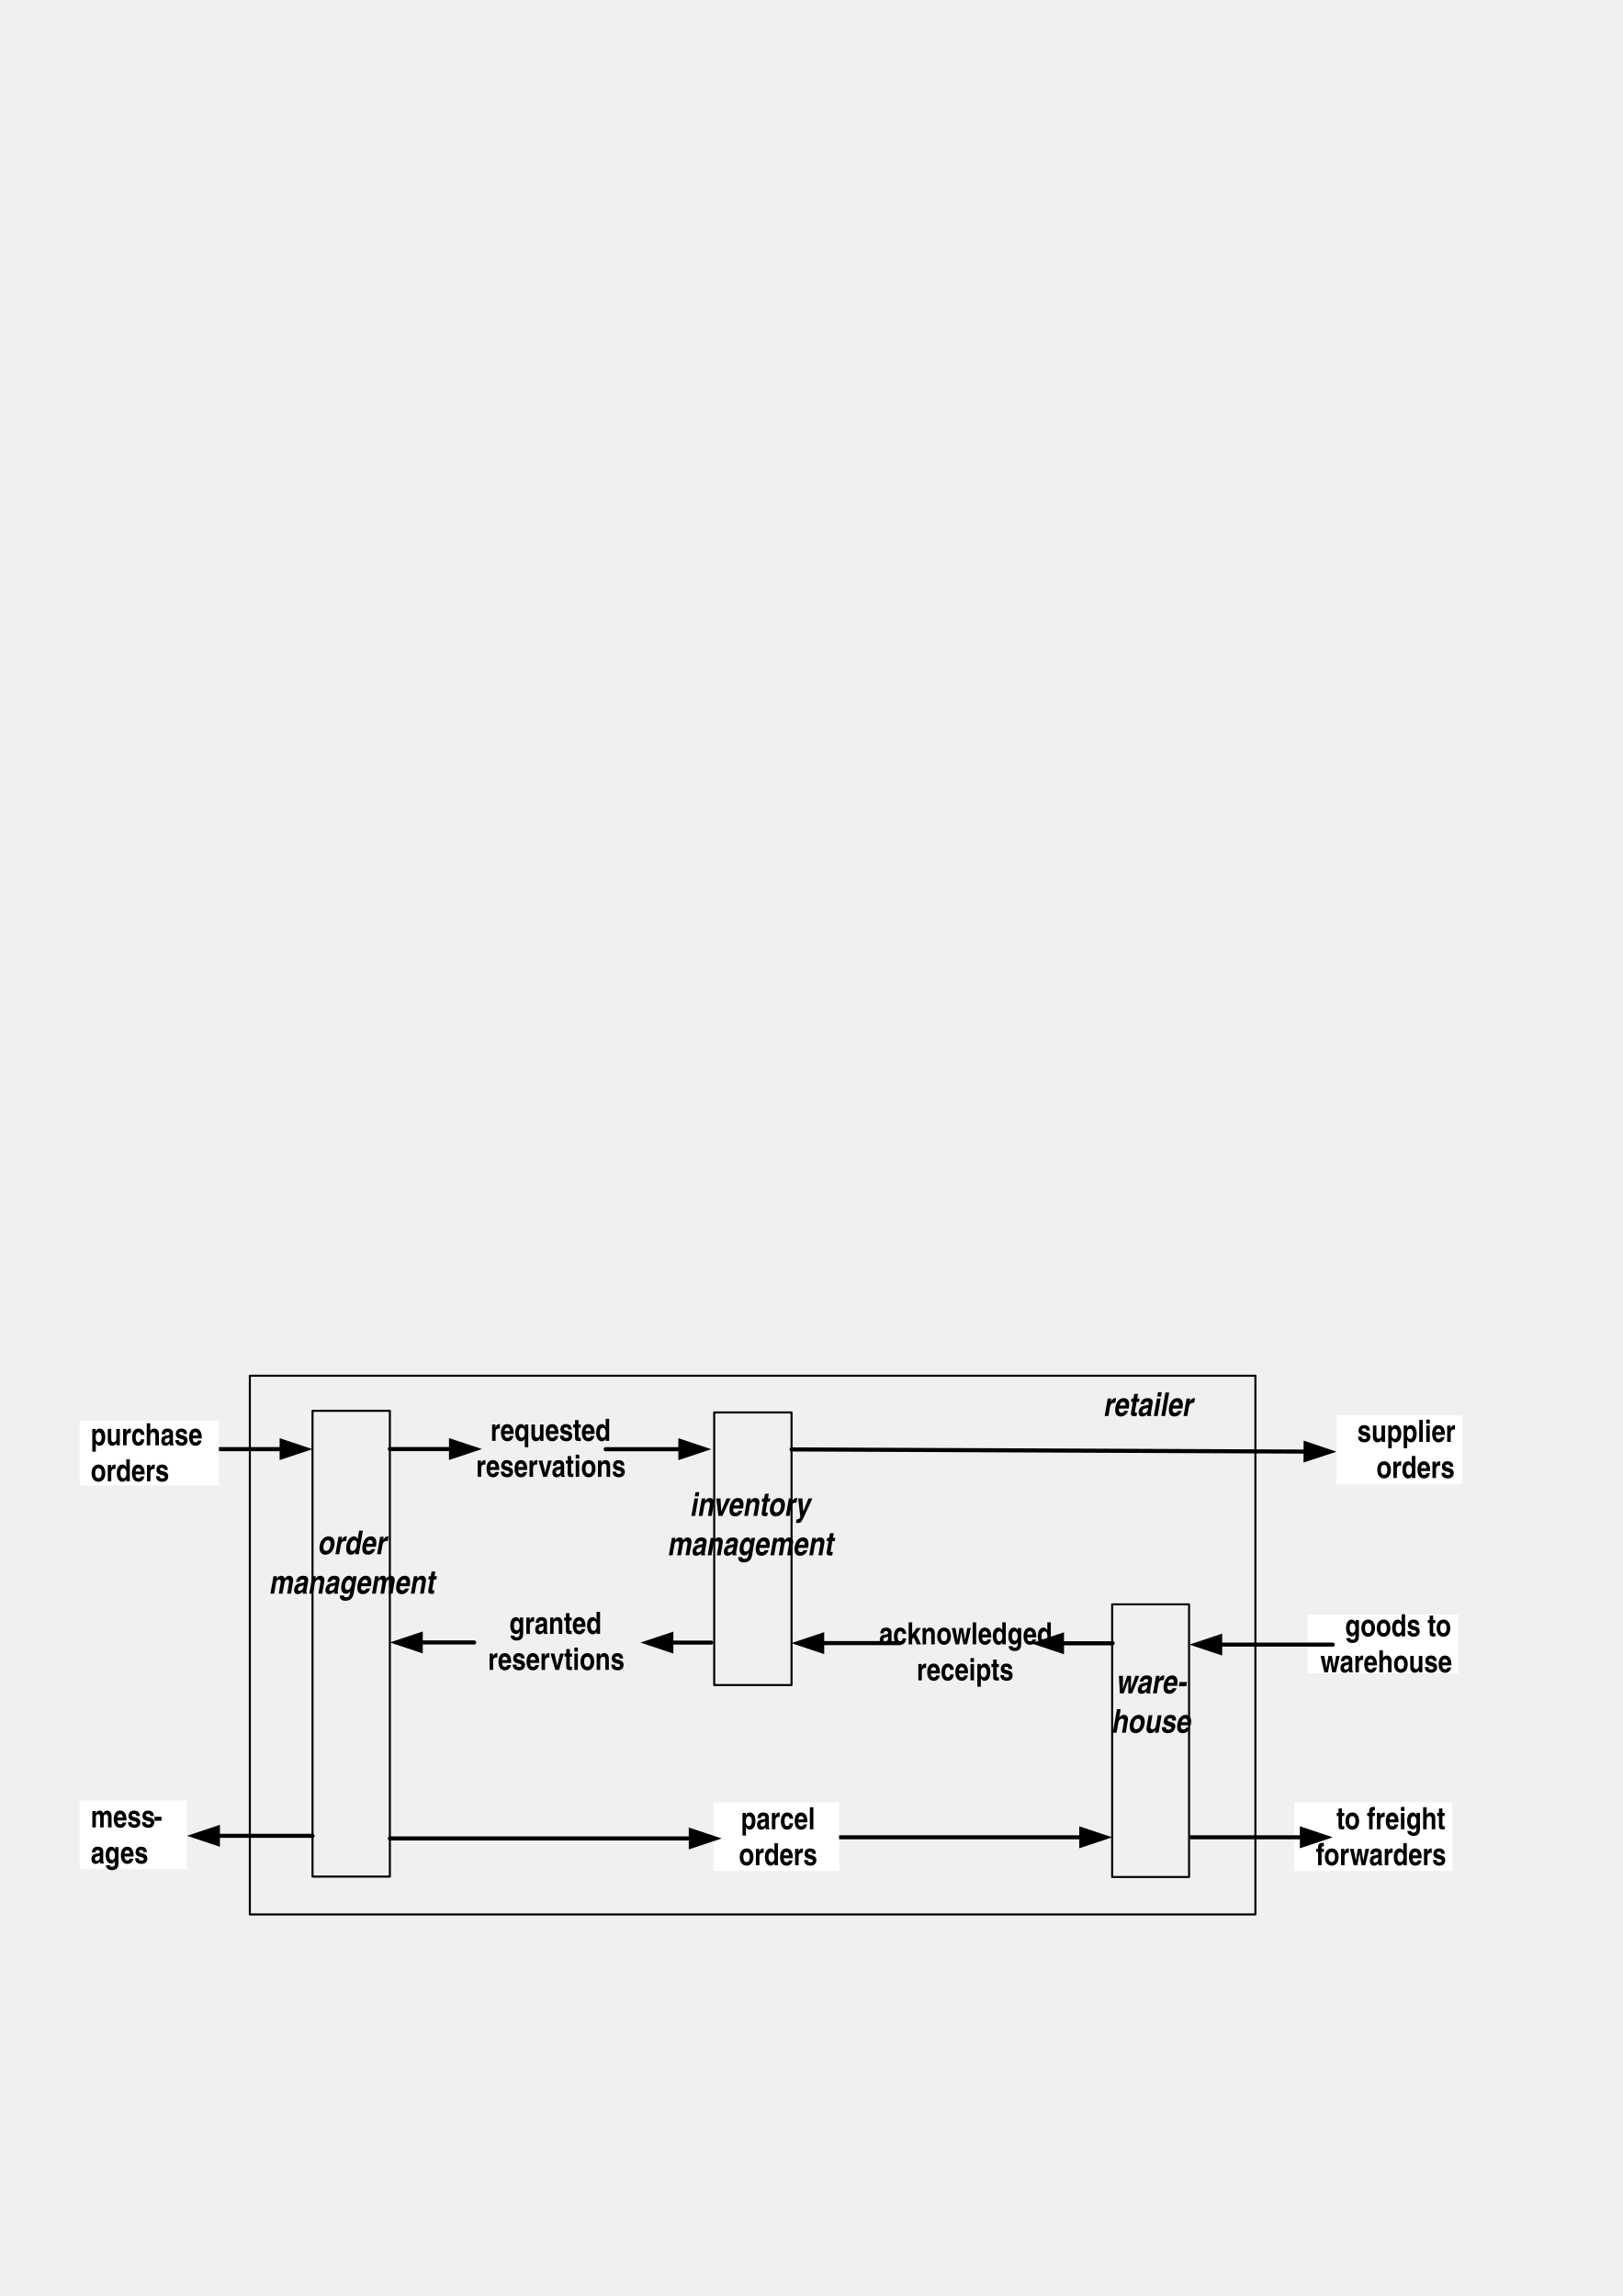
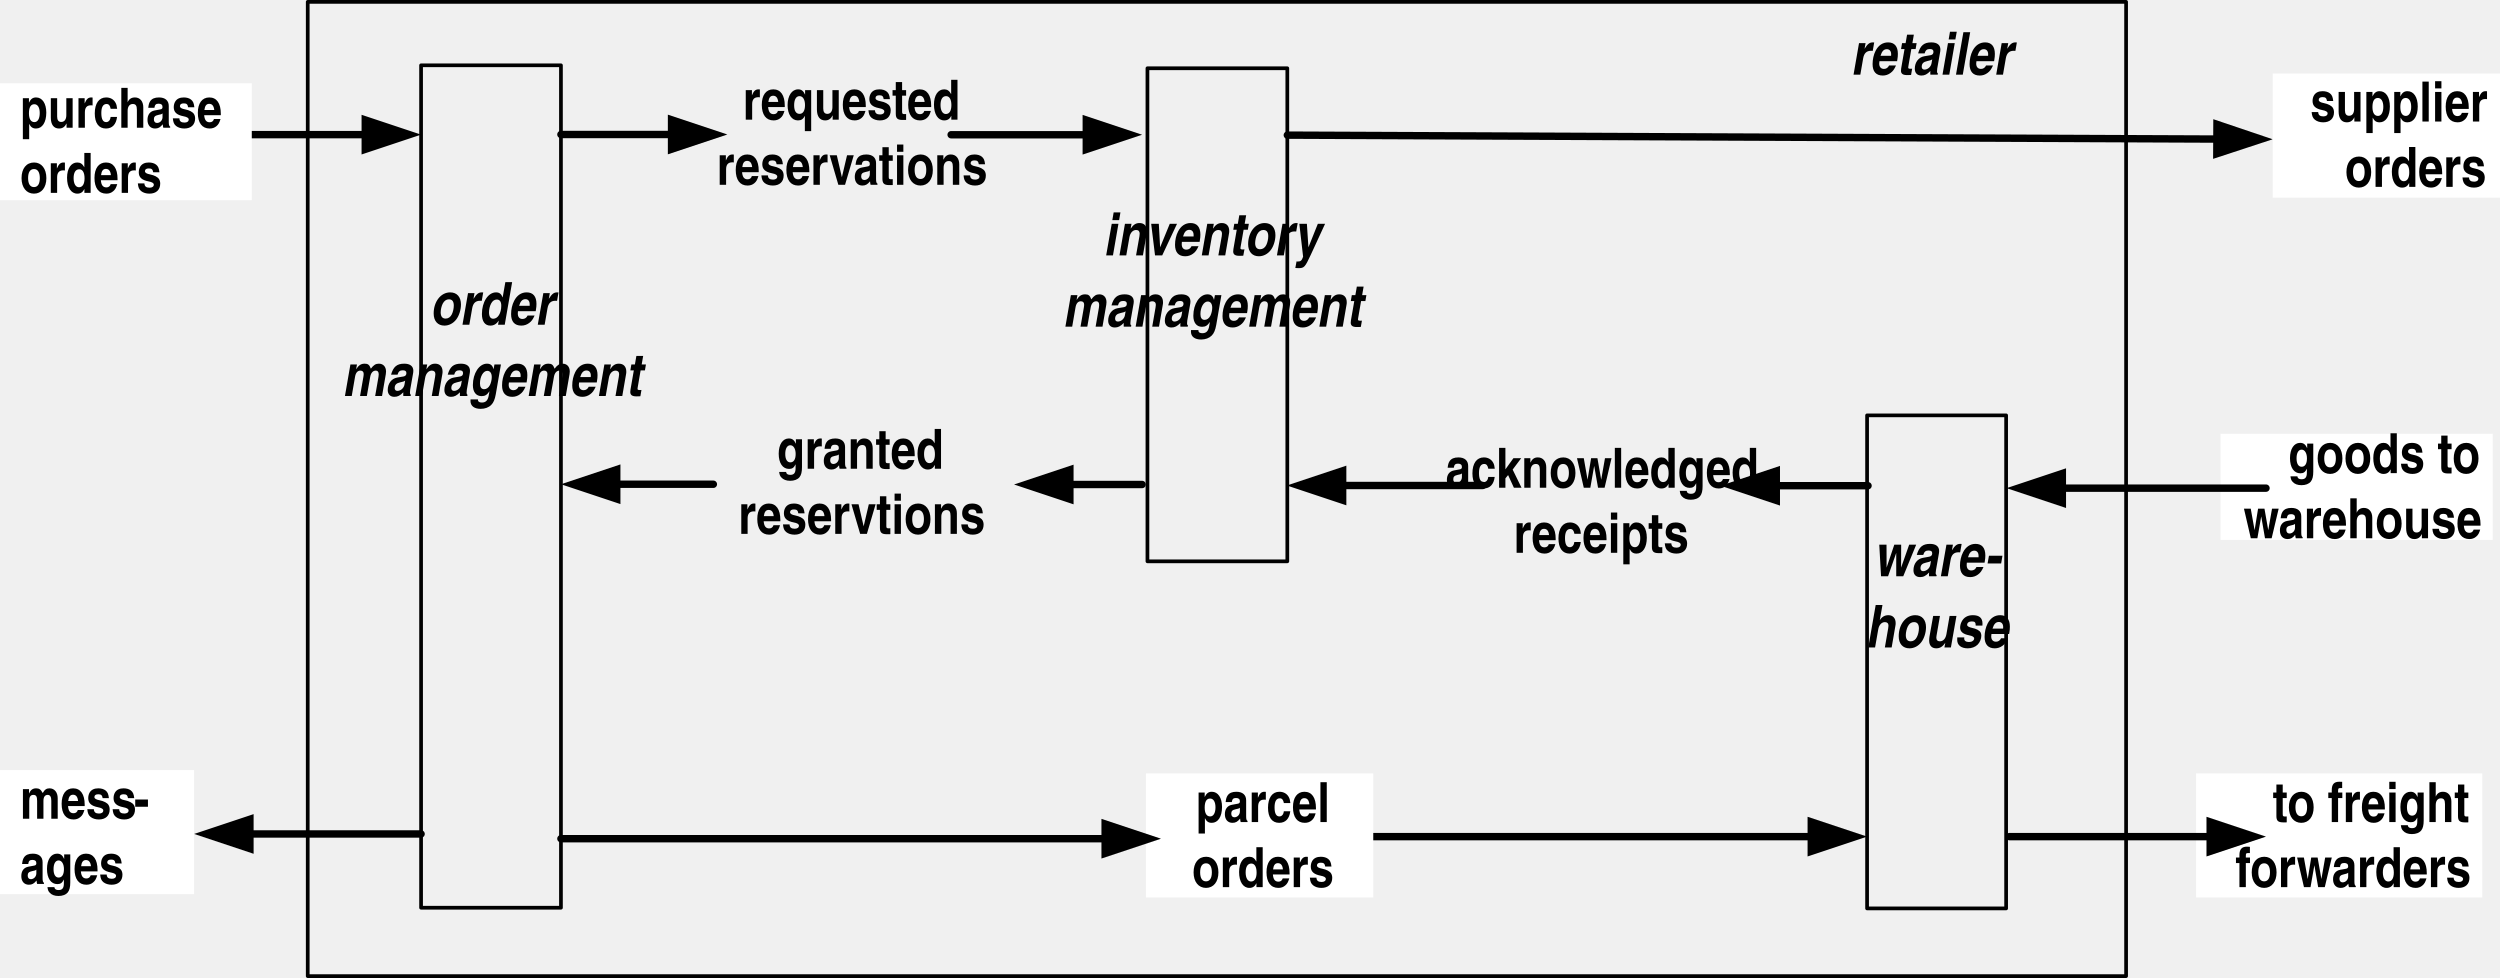
- <svg xmlns="http://www.w3.org/2000/svg" version="1.1" width="594.75pt" height="841.5pt" viewBox="0 0 594.75 841.5">
-   <g enable-background="new">
-     <g>
-       <path transform="matrix(1,0,0,-1,0,841.5)" d="M 474.24 155.79 L 532.239 155.79 L 532.239 180.937 L 474.24 180.937 Z " fill="#ffffff" fill-rule="evenodd" />
+ <svg xmlns="http://www.w3.org/2000/svg" version="1.1" width="506.636pt" height="198.19pt" viewBox="0 0 506.636 198.19" id="svg395">
+   <defs id="defs399" />
+   <g enable-background="new" id="g393" transform="translate(-29.197,-503.835)">
+     <g id="g391">
+       <path transform="matrix(1,0,0,-1,0,841.5)" d="m 474.24,155.79 h 57.999 v 25.147 H 474.24 Z" fill="#ffffff" fill-rule="evenodd" id="path2" />
      <g id="Layer-1" data-name="P">
        <clipPath id="cp116">
-           <path transform="matrix(1,0,0,-1,0,841.5)" d="M 0 0 L 594.75 0 L 594.75 841.5 L 0 841.5 Z " fill-rule="evenodd" />
-         </clipPath>
-         <g clip-path="url(#cp116)">
-           <text xml:space="preserve" transform="matrix(1 0 -0 1 0 841.5)" font-size="11.25" font-family="ArialNarrow" font-weight="bold">
-             <tspan y="-171.07" x="489.77 492.774 498.027 501.02 504.024 507.027 512.27 514.52 520.505 525.759 528.762">to freight </tspan>
-           </text>
-         </g>
-       </g>
-       <g id="Layer-1" data-name="P">
+           <path transform="matrix(1,0,0,-1,0,841.5)" d="M 8.862e-6,0 H 594.75 V 841.5 H 8.862e-6 Z" fill-rule="evenodd" id="path4" />
+         </clipPath>
+         <g clip-path="url(#cp116)" id="g11">
+           <text xml:space="preserve" transform="translate(0,841.5)" font-size="11.25px" font-family="ArialNarrow" font-weight="bold" id="text9">
+             <tspan y="-171.07" x="489.77 492.774 498.027 501.02 504.024 507.027 512.27 514.52 520.505 525.759 528.762" id="tspan7">to freight </tspan>
+           </text>
+         </g>
+       </g>
+       <g id="g23" data-name="P">
        <clipPath id="cp117">
-           <path transform="matrix(1,0,0,-1,0,841.5)" d="M 0 0 L 594.75 0 L 594.75 841.5 L 0 841.5 Z " fill-rule="evenodd" />
-         </clipPath>
-         <g clip-path="url(#cp117)">
-           <text xml:space="preserve" transform="matrix(1 0 -0 1 0 841.5)" font-size="11.275" font-family="ArialNarrow" font-weight="bold">
-             <tspan y="-157.88" x="482.23 485.229 490.506 494.249 501.025 506.291 510.034 515.311 520.576 523.575">forwarders</tspan>
-           </text>
-         </g>
-       </g>
-       <path transform="matrix(1,0,0,-1,0,841.5)" d="M 479.2 228.25 L 534.365 228.25 L 534.365 249.759 L 479.2 249.759 Z " fill="#ffffff" fill-rule="evenodd" />
-       <g id="Layer-1" data-name="P">
+           <path transform="matrix(1,0,0,-1,0,841.5)" d="M 8.862e-6,0 H 594.75 V 841.5 H 8.862e-6 Z" fill-rule="evenodd" id="path14" />
+         </clipPath>
+         <g clip-path="url(#cp117)" id="g21">
+           <text xml:space="preserve" transform="translate(0,841.5)" font-size="11.275px" font-family="ArialNarrow" font-weight="bold" id="text19">
+             <tspan y="-157.88" x="482.23 485.229 490.506 494.249 501.025 506.291 510.034 515.311 520.576 523.575" id="tspan17">forwarders</tspan>
+           </text>
+         </g>
+       </g>
+       <path transform="matrix(1,0,0,-1,0,841.5)" d="m 479.2,228.25 h 55.165 v 21.509 H 479.2 Z" fill="#ffffff" fill-rule="evenodd" id="path25" />
+       <g id="g36" data-name="P">
        <clipPath id="cp118">
-           <path transform="matrix(1,0,0,-1,0,841.5)" d="M 0 0 L 594.75 0 L 594.75 841.5 L 0 841.5 Z " fill-rule="evenodd" />
-         </clipPath>
-         <g clip-path="url(#cp118)">
-           <text xml:space="preserve" transform="matrix(1 0 -0 1 0 841.5)" font-size="11.25" font-family="ArialNarrow" font-weight="bold">
-             <tspan y="-241.78" x="492.9 498.176 504.195 509.471 514.748 520.013 522.263 525.266 531.285">goods to </tspan>
-           </text>
-         </g>
-       </g>
-       <g id="Layer-1" data-name="P">
+           <path transform="matrix(1,0,0,-1,0,841.5)" d="M 8.862e-6,0 H 594.75 V 841.5 H 8.862e-6 Z" fill-rule="evenodd" id="path27" />
+         </clipPath>
+         <g clip-path="url(#cp118)" id="g34">
+           <text xml:space="preserve" transform="translate(0,841.5)" font-size="11.25px" font-family="ArialNarrow" font-weight="bold" id="text32">
+             <tspan y="-241.78" x="492.9 498.176 504.195 509.471 514.748 520.013 522.263 525.266 531.285" id="tspan30">goods to </tspan>
+           </text>
+         </g>
+       </g>
+       <g id="g47" data-name="P">
        <clipPath id="cp119">
-           <path transform="matrix(1,0,0,-1,0,841.5)" d="M 0 0 L 594.75 0 L 594.75 841.5 L 0 841.5 Z " fill-rule="evenodd" />
-         </clipPath>
-         <g clip-path="url(#cp119)">
-           <text xml:space="preserve" transform="matrix(1 0 -0 1 0 841.5)" font-size="11.275" font-family="ArialNarrow" font-weight="bold">
-             <tspan y="-228.58" x="483.85 490.604 495.847 499.59 504.089 510.076 515.33 520.584 525.827">warehouse</tspan>
+           <path transform="matrix(1,0,0,-1,0,841.5)" d="M 8.862e-6,0 H 594.75 V 841.5 H 8.862e-6 Z" fill-rule="evenodd" id="path38" />
+         </clipPath>
+         <g clip-path="url(#cp119)" id="g45">
+           <text xml:space="preserve" transform="translate(0,841.5)" font-size="11.275px" font-family="ArialNarrow" font-weight="bold" id="text43">
+             <tspan y="-228.58" x="483.85 490.604 495.847 499.59 504.089 510.076 515.33 520.584 525.827" id="tspan41">warehouse</tspan>
          </text>
        </g>
      </g>
      <clipPath id="cp120">
-         <path transform="matrix(1,0,0,-1,0,841.5)" d="M -0 841.5 L 594.75 841.5 L 594.75 0 L -0 0 " fill-rule="evenodd" />
+         <path transform="matrix(1,0,0,-1,0,841.5)" d="M -9.1553e-5,841.5 H 594.75 V 1.2207e-4 H -9.1553e-5" fill-rule="evenodd" id="path49" />
      </clipPath>
-       <g clip-path="url(#cp120)">
-         <path transform="matrix(1,0,0,-1,0,841.5)" stroke-width="1.5" stroke-linecap="round" stroke-linejoin="round" fill="none" stroke="#000000" d="M 290.08 310.28 L 478.72 309.48 " />
+       <g clip-path="url(#cp120)" id="g54">
+         <path transform="matrix(1,0,0,-1,0,841.5)" stroke-width="1.5" stroke-linecap="round" stroke-linejoin="round" fill="none" stroke="#000000" d="m 290.08,310.28 188.64,-0.8" id="path52" />
      </g>
      <clipPath id="cp121">
-         <path transform="matrix(1,0,0,-1,0,841.5)" d="M -0 841.5 L 594.75 841.5 L 594.75 0 L -0 0 " fill-rule="evenodd" />
+         <path transform="matrix(1,0,0,-1,0,841.5)" d="M -9.1553e-5,841.5 H 594.75 V 1.2207e-4 H -9.1553e-5" fill-rule="evenodd" id="path56" />
      </clipPath>
-       <g clip-path="url(#cp121)">
-         <path transform="matrix(1,0,0,-1,0,841.5)" d="M 477.73 313.51 L 489.77 309.44 L 477.69 305.47 L 477.73 313.51 Z " fill-rule="evenodd" />
-       </g>
-       <path transform="matrix(1,0,0,-1,0,841.5)" stroke-width="1.5" stroke-linecap="round" stroke-linejoin="round" fill="none" stroke="#000000" d="M 446.88 238.74 L 488.41 238.74 " />
-       <path transform="matrix(1,0,0,-1,0,841.5)" d="M 447.89 234.72 L 435.83 238.74 L 447.89 242.76 L 447.89 234.72 Z " fill-rule="evenodd" />
-       <path transform="matrix(1,0,0,-1,0,841.5)" stroke-width="1.5" stroke-linecap="round" stroke-linejoin="round" fill="none" stroke="#000000" d="M 436.42 168.12 L 477.35 168.12 " />
-       <path transform="matrix(1,0,0,-1,0,841.5)" d="M 476.35 172.14 L 488.41 168.12 L 476.35 164.1 L 476.35 172.14 Z " fill-rule="evenodd" />
-       <g id="Layer-1" data-name="P">
+       <g clip-path="url(#cp121)" id="g61">
+         <path transform="matrix(1,0,0,-1,0,841.5)" d="m 477.73,313.51 12.04,-4.07 -12.08,-3.97 z" fill-rule="evenodd" id="path59" />
+       </g>
+       <path transform="matrix(1,0,0,-1,0,841.5)" stroke-width="1.5" stroke-linecap="round" stroke-linejoin="round" fill="none" stroke="#000000" d="m 446.88,238.74 h 41.53" id="path63" />
+       <path transform="matrix(1,0,0,-1,0,841.5)" d="m 447.89,234.72 -12.06,4.02 12.06,4.02 z" fill-rule="evenodd" id="path65" />
+       <path transform="matrix(1,0,0,-1,0,841.5)" stroke-width="1.5" stroke-linecap="round" stroke-linejoin="round" fill="none" stroke="#000000" d="m 436.42,168.12 h 40.93" id="path67" />
+       <path transform="matrix(1,0,0,-1,0,841.5)" d="m 476.35,172.14 12.06,-4.02 -12.06,-4.02 z" fill-rule="evenodd" id="path69" />
+       <g id="g80" data-name="P">
        <clipPath id="cp122">
-           <path transform="matrix(1,0,0,-1,0,841.5)" d="M 0 0 L 594.75 0 L 594.75 841.5 L 0 841.5 Z " fill-rule="evenodd" />
-         </clipPath>
-         <g clip-path="url(#cp122)">
-           <text xml:space="preserve" transform="matrix(1 0 -0 1 0 841.5)" font-size="12.025" font-family="ArialNarrow" font-weight="bold" font-style="italic">
-             <tspan y="-220.88" x="408.82 416.324 422.312 426.064">ware</tspan>
-           </text>
-         </g>
-       </g>
-       <g id="Layer-1" data-name="P">
+           <path transform="matrix(1,0,0,-1,0,841.5)" d="M 8.862e-6,0 H 594.75 V 841.5 H 8.862e-6 Z" fill-rule="evenodd" id="path71" />
+         </clipPath>
+         <g clip-path="url(#cp122)" id="g78">
+           <text xml:space="preserve" transform="translate(0,841.5)" font-size="12.025px" font-family="ArialNarrow" font-weight="bold" font-style="italic" id="text76">
+             <tspan y="-220.88" x="408.82 416.324 422.312 426.064" id="tspan74">ware</tspan>
+           </text>
+         </g>
+       </g>
+       <g id="g91" data-name="P">
        <clipPath id="cp123">
-           <path transform="matrix(1,0,0,-1,0,841.5)" d="M 0 0 L 594.75 0 L 594.75 841.5 L 0 841.5 Z " fill-rule="evenodd" />
-         </clipPath>
-         <g clip-path="url(#cp123)">
-           <text xml:space="preserve" transform="matrix(1 0 -0 1 0 841.5)" font-size="12.025" font-family="ArialNarrow" font-weight="bold" font-style="italic">
-             <tspan y="-220.88" x="431.27">-</tspan>
-           </text>
-         </g>
-       </g>
-       <g id="Layer-1" data-name="P">
+           <path transform="matrix(1,0,0,-1,0,841.5)" d="M 8.862e-6,0 H 594.75 V 841.5 H 8.862e-6 Z" fill-rule="evenodd" id="path82" />
+         </clipPath>
+         <g clip-path="url(#cp123)" id="g89">
+           <text xml:space="preserve" transform="translate(0,841.5)" font-size="12.025px" font-family="ArialNarrow" font-weight="bold" font-style="italic" id="text87">
+             <tspan y="-220.88" x="431.27" id="tspan85">-</tspan>
+           </text>
+         </g>
+       </g>
+       <g id="g102" data-name="P">
        <clipPath id="cp124">
-           <path transform="matrix(1,0,0,-1,0,841.5)" d="M 0 0 L 594.75 0 L 594.75 841.5 L 0 841.5 Z " fill-rule="evenodd" />
-         </clipPath>
-         <g clip-path="url(#cp124)">
-           <text xml:space="preserve" transform="matrix(1 0 -0 1 0 841.5)" font-size="12.025" font-family="ArialNarrow" font-weight="bold" font-style="italic">
-             <tspan y="-220.88" x="434.55"> </tspan>
-           </text>
-         </g>
-       </g>
-       <g id="Layer-1" data-name="P">
+           <path transform="matrix(1,0,0,-1,0,841.5)" d="M 8.862e-6,0 H 594.75 V 841.5 H 8.862e-6 Z" fill-rule="evenodd" id="path93" />
+         </clipPath>
+         <g clip-path="url(#cp124)" id="g100">
+           <text xml:space="preserve" transform="translate(0,841.5)" font-size="12.025px" font-family="ArialNarrow" font-weight="bold" font-style="italic" id="text98">
+             <tspan y="-220.88" x="434.55" id="tspan96"> </tspan>
+           </text>
+         </g>
+       </g>
+       <g id="g113" data-name="P">
        <clipPath id="cp125">
-           <path transform="matrix(1,0,0,-1,0,841.5)" d="M 0 0 L 594.75 0 L 594.75 841.5 L 0 841.5 Z " fill-rule="evenodd" />
-         </clipPath>
-         <g clip-path="url(#cp125)">
-           <text xml:space="preserve" transform="matrix(1 0 -0 1 0 841.5)" font-size="12" font-family="ArialNarrow" font-weight="bold" font-style="italic">
-             <tspan y="-206.45" x="407.17 413.182 419.194 425.23 430.51">house</tspan>
-           </text>
-         </g>
-       </g>
-       <path transform="matrix(1,0,0,-1,0,841.5)" stroke-width="1.5" stroke-linecap="round" stroke-linejoin="round" fill="none" stroke="#000000" d="M 221.95 310.36 L 249.6 310.36 " />
-       <path transform="matrix(1,0,0,-1,0,841.5)" d="M 248.59 314.38 L 260.65 310.36 L 248.59 306.34 L 248.59 314.38 Z " fill-rule="evenodd" />
-       <path transform="matrix(1,0,0,-1,0,841.5)" stroke-width="1.5" stroke-linecap="round" stroke-linejoin="round" fill="none" stroke="#000000" d="M 245.76 239.48 L 260.65 239.48 " />
-       <path transform="matrix(1,0,0,-1,0,841.5)" d="M 246.76 235.46 L 234.7 239.48 L 246.76 243.5 L 246.76 235.46 Z " fill-rule="evenodd" />
-       <path transform="matrix(1,0,0,-1,0,841.5)" stroke-width=".75" stroke-linecap="round" stroke-linejoin="round" fill="none" stroke="#000000" d="M 261.73 223.91 L 290.076 223.91 L 290.076 323.831 L 261.73 323.831 Z " />
-       <g id="Layer-1" data-name="P">
+           <path transform="matrix(1,0,0,-1,0,841.5)" d="M 8.862e-6,0 H 594.75 V 841.5 H 8.862e-6 Z" fill-rule="evenodd" id="path104" />
+         </clipPath>
+         <g clip-path="url(#cp125)" id="g111">
+           <text xml:space="preserve" transform="translate(0,841.5)" font-size="12px" font-family="ArialNarrow" font-weight="bold" font-style="italic" id="text109">
+             <tspan y="-206.45" x="407.17 413.182 419.194 425.23 430.51" id="tspan107">house</tspan>
+           </text>
+         </g>
+       </g>
+       <path transform="matrix(1,0,0,-1,0,841.5)" stroke-width="1.5" stroke-linecap="round" stroke-linejoin="round" fill="none" stroke="#000000" d="M 221.95,310.36 H 249.6" id="path115" />
+       <path transform="matrix(1,0,0,-1,0,841.5)" d="m 248.59,314.38 12.06,-4.02 -12.06,-4.02 z" fill-rule="evenodd" id="path117" />
+       <path transform="matrix(1,0,0,-1,0,841.5)" stroke-width="1.5" stroke-linecap="round" stroke-linejoin="round" fill="none" stroke="#000000" d="m 245.76,239.48 h 14.89" id="path119" />
+       <path transform="matrix(1,0,0,-1,0,841.5)" d="m 246.76,235.46 -12.06,4.02 12.06,4.02 z" fill-rule="evenodd" id="path121" />
+       <path transform="matrix(1,0,0,-1,0,841.5)" stroke-width="0.75" stroke-linecap="round" stroke-linejoin="round" fill="none" stroke="#000000" d="m 261.73,223.91 h 28.346 v 99.921 H 261.73 Z" id="path123" />
+       <g id="g134" data-name="P">
        <clipPath id="cp126">
-           <path transform="matrix(1,0,0,-1,0,841.5)" d="M 0 0 L 594.75 0 L 594.75 841.5 L 0 841.5 Z " fill-rule="evenodd" />
-         </clipPath>
-         <g clip-path="url(#cp126)">
-           <text xml:space="preserve" transform="matrix(1 0 -0 1 0 841.5)" font-size="12.025" font-family="ArialNarrow" font-weight="bold" font-style="italic">
-             <tspan y="-285.9" x="252.68 255.662 261.687 266.918 272.173 278.197 281.913 287.937 291.665 296.92">inventory </tspan>
-           </text>
-         </g>
-       </g>
-       <g id="Layer-1" data-name="P">
+           <path transform="matrix(1,0,0,-1,0,841.5)" d="M 8.862e-6,0 H 594.75 V 841.5 H 8.862e-6 Z" fill-rule="evenodd" id="path125" />
+         </clipPath>
+         <g clip-path="url(#cp126)" id="g132">
+           <text xml:space="preserve" transform="translate(0,841.5)" font-size="12.025px" font-family="ArialNarrow" font-weight="bold" font-style="italic" id="text130">
+             <tspan y="-285.9" x="252.68 255.662 261.687 266.918 272.172 278.197 281.913 287.937 291.665 296.92" id="tspan128">inventory </tspan>
+           </text>
+         </g>
+       </g>
+       <g id="g145" data-name="P">
        <clipPath id="cp127">
-           <path transform="matrix(1,0,0,-1,0,841.5)" d="M 0 0 L 594.75 0 L 594.75 841.5 L 0 841.5 Z " fill-rule="evenodd" />
-         </clipPath>
-         <g clip-path="url(#cp127)">
-           <text xml:space="preserve" transform="matrix(1 0 -0 1 0 841.5)" font-size="12" font-family="ArialNarrow" font-weight="bold" font-style="italic">
-             <tspan y="-271.47" x="244.48 253.468 258.712 264.724 269.956 275.968 281.944 290.2 296.188 302.2">management</tspan>
-           </text>
-         </g>
-       </g>
-       <path transform="matrix(1,0,0,-1,0,841.5)" stroke-width="1.5" stroke-linecap="round" stroke-linejoin="round" fill="none" stroke="#000000" d="M 142.87 310.41 L 165.54 310.41 " />
-       <path transform="matrix(1,0,0,-1,0,841.5)" d="M 164.54 314.43 L 176.6 310.41 L 164.54 306.39 L 164.54 314.43 Z " fill-rule="evenodd" />
-       <path transform="matrix(1,0,0,-1,0,841.5)" stroke-width="1.5" stroke-linecap="round" stroke-linejoin="round" fill="none" stroke="#000000" d="M 153.93 239.53 L 173.76 239.53 " />
-       <path transform="matrix(1,0,0,-1,0,841.5)" d="M 154.93 235.51 L 142.87 239.53 L 154.93 243.55 L 154.93 235.51 Z " fill-rule="evenodd" />
-       <path transform="matrix(1,0,0,-1,0,841.5)" stroke-width="1.5" stroke-linecap="round" stroke-linejoin="round" fill="none" stroke="#000000" d="M 289.98 168.12 L 396.51 168.12 " />
-       <path transform="matrix(1,0,0,-1,0,841.5)" d="M 395.51 172.14 L 407.57 168.12 L 395.51 164.1 L 395.51 172.14 Z " fill-rule="evenodd" />
-       <path transform="matrix(1,0,0,-1,0,841.5)" stroke-width="1.5" stroke-linecap="round" stroke-linejoin="round" fill="none" stroke="#000000" d="M 79.587 168.66 L 114.53 168.66 " />
-       <path transform="matrix(1,0,0,-1,0,841.5)" d="M 80.592 164.64 L 68.532 168.66 L 80.592 172.68 L 80.592 164.64 Z " fill-rule="evenodd" />
-       <path transform="matrix(1,0,0,-1,0,841.5)" stroke-width="1.5" stroke-linecap="round" stroke-linejoin="round" fill="none" stroke="#000000" d="M 57.835 310.38 L 103.47 310.38 " />
-       <path transform="matrix(1,0,0,-1,0,841.5)" d="M 102.47 314.4 L 114.53 310.38 L 102.47 306.36 L 102.47 314.4 Z " fill-rule="evenodd" />
-       <path transform="matrix(1,0,0,-1,0,841.5)" stroke-width=".75" stroke-linecap="round" stroke-linejoin="round" fill="none" stroke="#000000" d="M 114.53 153.71 L 142.876 153.71 L 142.876 324.43 L 114.53 324.43 Z " />
-       <g id="Layer-1" data-name="P">
+           <path transform="matrix(1,0,0,-1,0,841.5)" d="M 8.862e-6,0 H 594.75 V 841.5 H 8.862e-6 Z" fill-rule="evenodd" id="path136" />
+         </clipPath>
+         <g clip-path="url(#cp127)" id="g143">
+           <text xml:space="preserve" transform="translate(0,841.5)" font-size="12px" font-family="ArialNarrow" font-weight="bold" font-style="italic" id="text141">
+             <tspan y="-271.47" x="244.48 253.468 258.712 264.724 269.956 275.968 281.944 290.2 296.188 302.2" id="tspan139">management</tspan>
+           </text>
+         </g>
+       </g>
+       <path transform="matrix(1,0,0,-1,0,841.5)" stroke-width="1.5" stroke-linecap="round" stroke-linejoin="round" fill="none" stroke="#000000" d="m 142.87,310.41 h 22.67" id="path147" />
+       <path transform="matrix(1,0,0,-1,0,841.5)" d="m 164.54,314.43 12.06,-4.02 -12.06,-4.02 z" fill-rule="evenodd" id="path149" />
+       <path transform="matrix(1,0,0,-1,0,841.5)" stroke-width="1.5" stroke-linecap="round" stroke-linejoin="round" fill="none" stroke="#000000" d="m 153.93,239.53 h 19.83" id="path151" />
+       <path transform="matrix(1,0,0,-1,0,841.5)" d="m 154.93,235.51 -12.06,4.02 12.06,4.02 z" fill-rule="evenodd" id="path153" />
+       <path transform="matrix(1,0,0,-1,0,841.5)" stroke-width="1.5" stroke-linecap="round" stroke-linejoin="round" fill="none" stroke="#000000" d="M 289.98,168.12 H 396.51" id="path155" />
+       <path transform="matrix(1,0,0,-1,0,841.5)" d="m 395.51,172.14 12.06,-4.02 -12.06,-4.02 z" fill-rule="evenodd" id="path157" />
+       <path transform="matrix(1,0,0,-1,0,841.5)" stroke-width="1.5" stroke-linecap="round" stroke-linejoin="round" fill="none" stroke="#000000" d="M 79.587,168.66 H 114.53" id="path159" />
+       <path transform="matrix(1,0,0,-1,0,841.5)" d="m 80.592,164.64 -12.06,4.02 12.06,4.02 z" fill-rule="evenodd" id="path161" />
+       <path transform="matrix(1,0,0,-1,0,841.5)" stroke-width="1.5" stroke-linecap="round" stroke-linejoin="round" fill="none" stroke="#000000" d="M 57.835,310.38 H 103.47" id="path163" />
+       <path transform="matrix(1,0,0,-1,0,841.5)" d="m 102.47,314.4 12.06,-4.02 -12.06,-4.02 z" fill-rule="evenodd" id="path165" />
+       <path transform="matrix(1,0,0,-1,0,841.5)" stroke-width="0.75" stroke-linecap="round" stroke-linejoin="round" fill="none" stroke="#000000" d="m 114.53,153.71 h 28.346 V 324.43 H 114.53 Z" id="path167" />
+       <g id="g178" data-name="P">
        <clipPath id="cp128">
-           <path transform="matrix(1,0,0,-1,0,841.5)" d="M 0 0 L 594.75 0 L 594.75 841.5 L 0 841.5 Z " fill-rule="evenodd" />
-         </clipPath>
-         <g clip-path="url(#cp128)">
-           <text xml:space="preserve" transform="matrix(1 0 -0 1 0 841.5)" font-size="11.25" font-family="ArialNarrow" font-weight="bold">
-             <tspan y="-313.42" x="179.75 183.485 187.985 193.97 199.224 204.466 208.966 211.97 217.213 222.466">requested </tspan>
-           </text>
-         </g>
-       </g>
-       <g id="Layer-1" data-name="P">
+           <path transform="matrix(1,0,0,-1,0,841.5)" d="M 8.862e-6,0 H 594.75 V 841.5 H 8.862e-6 Z" fill-rule="evenodd" id="path169" />
+         </clipPath>
+         <g clip-path="url(#cp128)" id="g176">
+           <text xml:space="preserve" transform="translate(0,841.5)" font-size="11.25px" font-family="ArialNarrow" font-weight="bold" id="text174">
+             <tspan y="-313.42" x="179.75 183.485 187.985 193.97 199.224 204.466 208.966 211.97 217.212 222.466" id="tspan172">requested </tspan>
+           </text>
+         </g>
+       </g>
+       <g id="g189" data-name="P">
        <clipPath id="cp129">
-           <path transform="matrix(1,0,0,-1,0,841.5)" d="M 0 0 L 594.75 0 L 594.75 841.5 L 0 841.5 Z " fill-rule="evenodd" />
-         </clipPath>
-         <g clip-path="url(#cp129)">
-           <text xml:space="preserve" transform="matrix(1 0 -0 1 0 841.5)" font-size="11.25" font-family="ArialNarrow" font-weight="bold">
-             <tspan y="-300.22" x="174.47 178.205 182.705 187.948 193.19 196.194 201.436 206.679 209.683 211.933 217.186 223.171">reservations</tspan>
-           </text>
-         </g>
-       </g>
-       <g id="Layer-1" data-name="P">
+           <path transform="matrix(1,0,0,-1,0,841.5)" d="M 8.862e-6,0 H 594.75 V 841.5 H 8.862e-6 Z" fill-rule="evenodd" id="path180" />
+         </clipPath>
+         <g clip-path="url(#cp129)" id="g187">
+           <text xml:space="preserve" transform="translate(0,841.5)" font-size="11.25px" font-family="ArialNarrow" font-weight="bold" id="text185">
+             <tspan y="-300.22" x="174.47 178.205 182.705 187.948 193.19 196.194 201.436 206.679 209.683 211.933 217.186 223.171" id="tspan183">reservations</tspan>
+           </text>
+         </g>
+       </g>
+       <g id="g200" data-name="P">
        <clipPath id="cp130">
-           <path transform="matrix(1,0,0,-1,0,841.5)" d="M 0 0 L 594.75 0 L 594.75 841.5 L 0 841.5 Z " fill-rule="evenodd" />
-         </clipPath>
-         <g clip-path="url(#cp130)">
-           <text xml:space="preserve" transform="matrix(1 0 -0 1 0 841.5)" font-size="11.25" font-family="ArialNarrow" font-weight="bold">
-             <tspan y="-242.67" x="186.63 191.884 195.619 200.861 206.115 209.119 214.361 219.615">granted </tspan>
-           </text>
-         </g>
-       </g>
-       <g id="Layer-1" data-name="P">
+           <path transform="matrix(1,0,0,-1,0,841.5)" d="M 8.862e-6,0 H 594.75 V 841.5 H 8.862e-6 Z" fill-rule="evenodd" id="path191" />
+         </clipPath>
+         <g clip-path="url(#cp130)" id="g198">
+           <text xml:space="preserve" transform="translate(0,841.5)" font-size="11.25px" font-family="ArialNarrow" font-weight="bold" id="text196">
+             <tspan y="-242.67" x="186.63 191.884 195.619 200.861 206.115 209.119 214.361 219.615" id="tspan194">granted </tspan>
+           </text>
+         </g>
+       </g>
+       <g id="g211" data-name="P">
        <clipPath id="cp131">
-           <path transform="matrix(1,0,0,-1,0,841.5)" d="M 0 0 L 594.75 0 L 594.75 841.5 L 0 841.5 Z " fill-rule="evenodd" />
-         </clipPath>
-         <g clip-path="url(#cp131)">
-           <text xml:space="preserve" transform="matrix(1 0 -0 1 0 841.5)" font-size="11.275" font-family="ArialNarrow" font-weight="bold">
-             <tspan y="-229.47" x="178.83 182.573 187.095 192.36 197.625 200.625 205.89 208.889 211.144 217.154 222.43">reservtions</tspan>
-           </text>
-         </g>
-       </g>
-       <g id="Layer-1" data-name="P">
+           <path transform="matrix(1,0,0,-1,0,841.5)" d="M 8.862e-6,0 H 594.75 V 841.5 H 8.862e-6 Z" fill-rule="evenodd" id="path202" />
+         </clipPath>
+         <g clip-path="url(#cp131)" id="g209">
+           <text xml:space="preserve" transform="translate(0,841.5)" font-size="11.275px" font-family="ArialNarrow" font-weight="bold" id="text207">
+             <tspan y="-229.47" x="178.83 182.573 187.095 192.36 197.625 200.625 205.89 208.889 211.144 217.154 222.43" id="tspan205">reservtions</tspan>
+           </text>
+         </g>
+       </g>
+       <g id="g222" data-name="P">
        <clipPath id="cp132">
-           <path transform="matrix(1,0,0,-1,0,841.5)" d="M 0 0 L 594.75 0 L 594.75 841.5 L 0 841.5 Z " fill-rule="evenodd" />
-         </clipPath>
-         <g clip-path="url(#cp132)">
-           <text xml:space="preserve" transform="matrix(1 0 -0 1 0 841.5)" font-size="12.025" font-family="ArialNarrow" font-weight="bold" font-style="italic">
-             <tspan y="-271.85" x="116.27 122.295 126.022 132.047 137.278 141.763">order </tspan>
-           </text>
-         </g>
-       </g>
-       <g id="Layer-1" data-name="P">
+           <path transform="matrix(1,0,0,-1,0,841.5)" d="M 8.862e-6,0 H 594.75 V 841.5 H 8.862e-6 Z" fill-rule="evenodd" id="path213" />
+         </clipPath>
+         <g clip-path="url(#cp132)" id="g220">
+           <text xml:space="preserve" transform="translate(0,841.5)" font-size="12.025px" font-family="ArialNarrow" font-weight="bold" font-style="italic" id="text218">
+             <tspan y="-271.85" x="116.27 122.295 126.022 132.047 137.278 141.763" id="tspan216">order </tspan>
+           </text>
+         </g>
+       </g>
+       <g id="g233" data-name="P">
        <clipPath id="cp133">
-           <path transform="matrix(1,0,0,-1,0,841.5)" d="M 0 0 L 594.75 0 L 594.75 841.5 L 0 841.5 Z " fill-rule="evenodd" />
-         </clipPath>
-         <g clip-path="url(#cp133)">
-           <text xml:space="preserve" transform="matrix(1 0 -0 1 0 841.5)" font-size="12" font-family="ArialNarrow" font-weight="bold" font-style="italic">
-             <tspan y="-257.42" x="98.475 107.487 112.731 118.743 123.975 129.987 135.963 144.243 150.231 156.243">management</tspan>
-           </text>
-         </g>
-       </g>
-       <path transform="matrix(1,0,0,-1,0,841.5)" stroke-width=".75" stroke-linecap="round" stroke-linejoin="round" fill="none" stroke="#000000" d="M 91.559 139.85 L 460.059 139.85 L 460.059 337.29 L 91.559 337.29 Z " />
-       <g id="Layer-1" data-name="P">
+           <path transform="matrix(1,0,0,-1,0,841.5)" d="M 8.862e-6,0 H 594.75 V 841.5 H 8.862e-6 Z" fill-rule="evenodd" id="path224" />
+         </clipPath>
+         <g clip-path="url(#cp133)" id="g231">
+           <text xml:space="preserve" transform="translate(0,841.5)" font-size="12px" font-family="ArialNarrow" font-weight="bold" font-style="italic" id="text229">
+             <tspan y="-257.42" x="98.475 107.487 112.731 118.743 123.975 129.987 135.963 144.243 150.231 156.243" id="tspan227">management</tspan>
+           </text>
+         </g>
+       </g>
+       <path transform="matrix(1,0,0,-1,0,841.5)" stroke-width="0.75" stroke-linecap="round" stroke-linejoin="round" fill="none" stroke="#000000" d="m 91.559,139.85 h 368.5 v 197.44 h -368.5 z" id="path235" />
+       <g id="g246" data-name="P">
        <clipPath id="cp134">
-           <path transform="matrix(1,0,0,-1,0,841.5)" d="M 0 0 L 594.75 0 L 594.75 841.5 L 0 841.5 Z " fill-rule="evenodd" />
-         </clipPath>
-         <g clip-path="url(#cp134)">
-           <text xml:space="preserve" transform="matrix(1 0 -0 1 0 841.5)" font-size="12" font-family="ArialNarrow" font-weight="bold" font-style="italic">
-             <tspan y="-322.53" x="404.2 407.944 413.188 416.932 422.176 425.164 427.408 433.396">retailer</tspan>
-           </text>
-         </g>
-       </g>
-       <path transform="matrix(1,0,0,-1,0,841.5)" stroke-width=".75" stroke-linecap="round" stroke-linejoin="round" fill="none" stroke="#000000" d="M 407.57 153.57 L 435.747 153.57 L 435.747 253.491 L 407.57 253.491 Z " />
-       <path transform="matrix(1,0,0,-1,0,841.5)" stroke-width="1.5" stroke-linecap="round" stroke-linejoin="round" fill="none" stroke="#000000" d="M 388.91 239.23 L 407.76 239.23 " />
-       <path transform="matrix(1,0,0,-1,0,841.5)" d="M 389.92 235.21 L 377.86 239.23 L 389.92 243.25 L 389.92 235.21 Z " fill-rule="evenodd" />
-       <path transform="matrix(1,0,0,-1,0,841.5)" stroke-width="1.5" stroke-linecap="round" stroke-linejoin="round" fill="none" stroke="#000000" d="M 301.04 239.28 L 329.67 239.28 " />
-       <path transform="matrix(1,0,0,-1,0,841.5)" d="M 302.04 235.26 L 289.98 239.28 L 302.04 243.3 L 302.04 235.26 Z " fill-rule="evenodd" />
-       <path transform="matrix(1,0,0,-1,0,841.5)" d="M 29.197 297.1 L 80.221 297.1 L 80.221 320.794 L 29.197 320.794 Z " fill="#ffffff" fill-rule="evenodd" />
-       <g id="Layer-1" data-name="P">
+           <path transform="matrix(1,0,0,-1,0,841.5)" d="M 8.862e-6,0 H 594.75 V 841.5 H 8.862e-6 Z" fill-rule="evenodd" id="path237" />
+         </clipPath>
+         <g clip-path="url(#cp134)" id="g244">
+           <text xml:space="preserve" transform="translate(0,841.5)" font-size="12px" font-family="ArialNarrow" font-weight="bold" font-style="italic" id="text242">
+             <tspan y="-322.53" x="404.2 407.944 413.188 416.932 422.176 425.164 427.408 433.396" id="tspan240">retailer</tspan>
+           </text>
+         </g>
+       </g>
+       <path transform="matrix(1,0,0,-1,0,841.5)" stroke-width="0.75" stroke-linecap="round" stroke-linejoin="round" fill="none" stroke="#000000" d="m 407.57,153.57 h 28.177 v 99.921 H 407.57 Z" id="path248" />
+       <path transform="matrix(1,0,0,-1,0,841.5)" stroke-width="1.5" stroke-linecap="round" stroke-linejoin="round" fill="none" stroke="#000000" d="m 388.91,239.23 h 18.85" id="path250" />
+       <path transform="matrix(1,0,0,-1,0,841.5)" d="m 389.92,235.21 -12.06,4.02 12.06,4.02 z" fill-rule="evenodd" id="path252" />
+       <path transform="matrix(1,0,0,-1,0,841.5)" stroke-width="1.5" stroke-linecap="round" stroke-linejoin="round" fill="none" stroke="#000000" d="m 301.04,239.28 h 28.63" id="path254" />
+       <path transform="matrix(1,0,0,-1,0,841.5)" d="m 302.04,235.26 -12.06,4.02 12.06,4.02 z" fill-rule="evenodd" id="path256" />
+       <path transform="matrix(1,0,0,-1,0,841.5)" d="m 29.197,297.1 h 51.024 v 23.694 H 29.197 Z" fill="#ffffff" fill-rule="evenodd" id="path258" />
+       <g id="g269" data-name="P">
        <clipPath id="cp135">
-           <path transform="matrix(1,0,0,-1,0,841.5)" d="M 0 0 L 594.75 0 L 594.75 841.5 L 0 841.5 Z " fill-rule="evenodd" />
-         </clipPath>
-         <g clip-path="url(#cp135)">
-           <text xml:space="preserve" transform="matrix(1 0 -0 1 0 841.5)" font-size="11.25" font-family="ArialNarrow" font-weight="bold">
-             <tspan y="-311.78" x="33.25 38.504 44.489 47.492 52.735 57.989 63.231 68.474 72.974">purchase </tspan>
-           </text>
-         </g>
-       </g>
-       <g id="Layer-1" data-name="P">
+           <path transform="matrix(1,0,0,-1,0,841.5)" d="M 8.862e-6,0 H 594.75 V 841.5 H 8.862e-6 Z" fill-rule="evenodd" id="path260" />
+         </clipPath>
+         <g clip-path="url(#cp135)" id="g267">
+           <text xml:space="preserve" transform="translate(0,841.5)" font-size="11.25px" font-family="ArialNarrow" font-weight="bold" id="text265">
+             <tspan y="-311.78" x="33.25 38.504 44.489 47.492 52.735 57.989 63.231 68.474 72.974" id="tspan263">purchase </tspan>
+           </text>
+         </g>
+       </g>
+       <g id="g280" data-name="P">
        <clipPath id="cp136">
-           <path transform="matrix(1,0,0,-1,0,841.5)" d="M 0 0 L 594.75 0 L 594.75 841.5 L 0 841.5 Z " fill-rule="evenodd" />
-         </clipPath>
-         <g clip-path="url(#cp136)">
-           <text xml:space="preserve" transform="matrix(1 0 -0 1 0 841.5)" font-size="11.275" font-family="ArialNarrow" font-weight="bold">
-             <tspan y="-298.58" x="33.25 38.504 42.247 47.502 52.744 56.488">orders</tspan>
-           </text>
-         </g>
-       </g>
-       <path transform="matrix(1,0,0,-1,0,841.5)" d="M 29.197 156.46 L 68.532 156.46 L 68.532 181.607 L 29.197 181.607 Z " fill="#ffffff" fill-rule="evenodd" />
-       <g id="Layer-1" data-name="P">
+           <path transform="matrix(1,0,0,-1,0,841.5)" d="M 8.862e-6,0 H 594.75 V 841.5 H 8.862e-6 Z" fill-rule="evenodd" id="path271" />
+         </clipPath>
+         <g clip-path="url(#cp136)" id="g278">
+           <text xml:space="preserve" transform="translate(0,841.5)" font-size="11.275px" font-family="ArialNarrow" font-weight="bold" id="text276">
+             <tspan y="-298.58" x="33.25 38.504 42.247 47.502 52.744 56.488" id="tspan274">orders</tspan>
+           </text>
+         </g>
+       </g>
+       <path transform="matrix(1,0,0,-1,0,841.5)" d="m 29.197,156.46 h 39.335 v 25.147 H 29.197 Z" fill="#ffffff" fill-rule="evenodd" id="path282" />
+       <g id="g293" data-name="P">
        <clipPath id="cp137">
-           <path transform="matrix(1,0,0,-1,0,841.5)" d="M 0 0 L 594.75 0 L 594.75 841.5 L 0 841.5 Z " fill-rule="evenodd" />
-         </clipPath>
-         <g clip-path="url(#cp137)">
-           <text xml:space="preserve" transform="matrix(1 0 -0 1 0 841.5)" font-size="11.275" font-family="ArialNarrow" font-weight="bold">
-             <tspan y="-171.75" x="33.25 41.469 46.002 51.245">mess</tspan>
-           </text>
-         </g>
-       </g>
-       <g id="Layer-1" data-name="P">
+           <path transform="matrix(1,0,0,-1,0,841.5)" d="M 8.862e-6,0 H 594.75 V 841.5 H 8.862e-6 Z" fill-rule="evenodd" id="path284" />
+         </clipPath>
+         <g clip-path="url(#cp137)" id="g291">
+           <text xml:space="preserve" transform="translate(0,841.5)" font-size="11.275px" font-family="ArialNarrow" font-weight="bold" id="text289">
+             <tspan y="-171.75" x="33.25 41.469 46.002 51.245" id="tspan287">mess</tspan>
+           </text>
+         </g>
+       </g>
+       <g id="g304" data-name="P">
        <clipPath id="cp138">
-           <path transform="matrix(1,0,0,-1,0,841.5)" d="M 0 0 L 594.75 0 L 594.75 841.5 L 0 841.5 Z " fill-rule="evenodd" />
-         </clipPath>
-         <g clip-path="url(#cp138)">
-           <text xml:space="preserve" transform="matrix(1 0 -0 1 0 841.5)" font-size="11.275" font-family="ArialNarrow" font-weight="bold">
-             <tspan y="-171.75" x="56.35">-</tspan>
-           </text>
-         </g>
-       </g>
-       <g id="Layer-1" data-name="P">
+           <path transform="matrix(1,0,0,-1,0,841.5)" d="M 8.862e-6,0 H 594.75 V 841.5 H 8.862e-6 Z" fill-rule="evenodd" id="path295" />
+         </clipPath>
+         <g clip-path="url(#cp138)" id="g302">
+           <text xml:space="preserve" transform="translate(0,841.5)" font-size="11.275px" font-family="ArialNarrow" font-weight="bold" id="text300">
+             <tspan y="-171.75" x="56.35" id="tspan298">-</tspan>
+           </text>
+         </g>
+       </g>
+       <g id="g315" data-name="P">
        <clipPath id="cp139">
-           <path transform="matrix(1,0,0,-1,0,841.5)" d="M 0 0 L 594.75 0 L 594.75 841.5 L 0 841.5 Z " fill-rule="evenodd" />
-         </clipPath>
-         <g clip-path="url(#cp139)">
-           <text xml:space="preserve" transform="matrix(1 0 -0 1 0 841.5)" font-size="11.25" font-family="ArialNarrow" font-weight="bold">
-             <tspan y="-158.53" x="33.25 38.492 43.746 48.989">ages</tspan>
-           </text>
-         </g>
-       </g>
-       <path transform="matrix(1,0,0,-1,0,841.5)" d="M 261.43 155.79 L 307.493 155.79 L 307.493 180.937 L 261.43 180.937 Z " fill="#ffffff" fill-rule="evenodd" />
-       <g id="Layer-1" data-name="P">
+           <path transform="matrix(1,0,0,-1,0,841.5)" d="M 8.862e-6,0 H 594.75 V 841.5 H 8.862e-6 Z" fill-rule="evenodd" id="path306" />
+         </clipPath>
+         <g clip-path="url(#cp139)" id="g313">
+           <text xml:space="preserve" transform="translate(0,841.5)" font-size="11.25px" font-family="ArialNarrow" font-weight="bold" id="text311">
+             <tspan y="-158.53" x="33.25 38.492 43.746 48.989" id="tspan309">ages</tspan>
+           </text>
+         </g>
+       </g>
+       <path transform="matrix(1,0,0,-1,0,841.5)" d="m 261.43,155.79 h 46.063 v 25.147 H 261.43 Z" fill="#ffffff" fill-rule="evenodd" id="path317" />
+       <g id="g328" data-name="P">
        <clipPath id="cp140">
-           <path transform="matrix(1,0,0,-1,0,841.5)" d="M 0 0 L 594.75 0 L 594.75 841.5 L 0 841.5 Z " fill-rule="evenodd" />
-         </clipPath>
-         <g clip-path="url(#cp140)">
-           <text xml:space="preserve" transform="matrix(1 0 -0 1 0 841.5)" font-size="11.25" font-family="ArialNarrow" font-weight="bold">
-             <tspan y="-171.07" x="271.52 276.774 282.016 285.751 290.251 295.494 297.744">parcel </tspan>
-           </text>
-         </g>
-       </g>
-       <g id="Layer-1" data-name="P">
+           <path transform="matrix(1,0,0,-1,0,841.5)" d="M 8.862e-6,0 H 594.75 V 841.5 H 8.862e-6 Z" fill-rule="evenodd" id="path319" />
+         </clipPath>
+         <g clip-path="url(#cp140)" id="g326">
+           <text xml:space="preserve" transform="translate(0,841.5)" font-size="11.25px" font-family="ArialNarrow" font-weight="bold" id="text324">
+             <tspan y="-171.07" x="271.52 276.774 282.016 285.751 290.251 295.494 297.744" id="tspan322">parcel </tspan>
+           </text>
+         </g>
+       </g>
+       <g id="g339" data-name="P">
        <clipPath id="cp141">
-           <path transform="matrix(1,0,0,-1,0,841.5)" d="M 0 0 L 594.75 0 L 594.75 841.5 L 0 841.5 Z " fill-rule="evenodd" />
-         </clipPath>
-         <g clip-path="url(#cp141)">
-           <text xml:space="preserve" transform="matrix(1 0 -0 1 0 841.5)" font-size="11.275" font-family="ArialNarrow" font-weight="bold">
-             <tspan y="-157.88" x="270.77 276.024 279.767 285.022 290.264 294.008">orders</tspan>
-           </text>
-         </g>
-       </g>
-       <g id="Layer-1" data-name="P">
+           <path transform="matrix(1,0,0,-1,0,841.5)" d="M 8.862e-6,0 H 594.75 V 841.5 H 8.862e-6 Z" fill-rule="evenodd" id="path330" />
+         </clipPath>
+         <g clip-path="url(#cp141)" id="g337">
+           <text xml:space="preserve" transform="translate(0,841.5)" font-size="11.275px" font-family="ArialNarrow" font-weight="bold" id="text335">
+             <tspan y="-157.88" x="270.77 276.024 279.767 285.022 290.264 294.008" id="tspan333">orders</tspan>
+           </text>
+         </g>
+       </g>
+       <g id="g350" data-name="P">
        <clipPath id="cp142">
-           <path transform="matrix(1,0,0,-1,0,841.5)" d="M 0 0 L 594.75 0 L 594.75 841.5 L 0 841.5 Z " fill-rule="evenodd" />
-         </clipPath>
-         <g clip-path="url(#cp142)">
-           <text xml:space="preserve" transform="matrix(1 0 -0 1 0 841.5)" font-size="11.25" font-family="ArialNarrow" font-weight="bold">
-             <tspan y="-238.83" x="322.15 327.415 331.938 337.202 342.479 348.498 355.27 357.52 362.785 368.804 374.08 379.345 384.621">acknowledged </tspan>
-           </text>
-         </g>
-       </g>
-       <g id="Layer-1" data-name="P">
+           <path transform="matrix(1,0,0,-1,0,841.5)" d="M 8.862e-6,0 H 594.75 V 841.5 H 8.862e-6 Z" fill-rule="evenodd" id="path341" />
+         </clipPath>
+         <g clip-path="url(#cp142)" id="g348">
+           <text xml:space="preserve" transform="translate(0,841.5)" font-size="11.25px" font-family="ArialNarrow" font-weight="bold" id="text346">
+             <tspan y="-238.83" x="322.15 327.415 331.938 337.203 342.479 348.498 355.27 357.52 362.785 368.804 374.08 379.345 384.621" id="tspan344">acknowledged </tspan>
+           </text>
+         </g>
+       </g>
+       <g id="g361" data-name="P">
        <clipPath id="cp143">
-           <path transform="matrix(1,0,0,-1,0,841.5)" d="M 0 0 L 594.75 0 L 594.75 841.5 L 0 841.5 Z " fill-rule="evenodd" />
-         </clipPath>
-         <g clip-path="url(#cp143)">
-           <text xml:space="preserve" transform="matrix(1 0 -0 1 0 841.5)" font-size="11.275" font-family="ArialNarrow" font-weight="bold">
-             <tspan y="-225.63" x="335.95 339.716 344.237 349.503 354.768 357.046 362.322 365.344">receipts</tspan>
-           </text>
-         </g>
-       </g>
-       <path transform="matrix(1,0,0,-1,0,841.5)" d="M 489.77 297.61 L 535.833 297.61 L 535.833 322.757 L 489.77 322.757 Z " fill="#ffffff" fill-rule="evenodd" />
-       <g id="Layer-1" data-name="P">
+           <path transform="matrix(1,0,0,-1,0,841.5)" d="M 8.862e-6,0 H 594.75 V 841.5 H 8.862e-6 Z" fill-rule="evenodd" id="path352" />
+         </clipPath>
+         <g clip-path="url(#cp143)" id="g359">
+           <text xml:space="preserve" transform="translate(0,841.5)" font-size="11.275px" font-family="ArialNarrow" font-weight="bold" id="text357">
+             <tspan y="-225.63" x="335.95 339.716 344.237 349.503 354.768 357.046 362.322 365.344" id="tspan355">receipts</tspan>
+           </text>
+         </g>
+       </g>
+       <path transform="matrix(1,0,0,-1,0,841.5)" d="m 489.77,297.61 h 46.063 v 25.147 H 489.77 Z" fill="#ffffff" fill-rule="evenodd" id="path363" />
+       <g id="g374" data-name="P">
        <clipPath id="cp144">
-           <path transform="matrix(1,0,0,-1,0,841.5)" d="M 0 0 L 594.75 0 L 594.75 841.5 L 0 841.5 Z " fill-rule="evenodd" />
-         </clipPath>
-         <g clip-path="url(#cp144)">
-           <text xml:space="preserve" transform="matrix(1 0 -0 1 0 841.5)" font-size="11.275" font-family="ArialNarrow" font-weight="bold">
-             <tspan y="-313.03" x="497.38 502.623 507.877 513.131 519.118 521.373 523.628 528.871 532.614">supplier </tspan>
-           </text>
-         </g>
-       </g>
-       <g id="Layer-1" data-name="P">
+           <path transform="matrix(1,0,0,-1,0,841.5)" d="M 8.862e-6,0 H 594.75 V 841.5 H 8.862e-6 Z" fill-rule="evenodd" id="path365" />
+         </clipPath>
+         <g clip-path="url(#cp144)" id="g372">
+           <text xml:space="preserve" transform="translate(0,841.5)" font-size="11.275px" font-family="ArialNarrow" font-weight="bold" id="text370">
+             <tspan y="-313.03" x="497.38 502.623 507.877 513.131 519.118 521.373 523.628 528.871 532.614" id="tspan368">supplier </tspan>
+           </text>
+         </g>
+       </g>
+       <g id="g385" data-name="P">
        <clipPath id="cp145">
-           <path transform="matrix(1,0,0,-1,0,841.5)" d="M 0 0 L 594.75 0 L 594.75 841.5 L 0 841.5 Z " fill-rule="evenodd" />
-         </clipPath>
-         <g clip-path="url(#cp145)">
-           <text xml:space="preserve" transform="matrix(1 0 -0 1 0 841.5)" font-size="11.25" font-family="ArialNarrow" font-weight="bold">
-             <tspan y="-299.8" x="504.4 509.654 513.389 518.642 523.885 527.62">orders</tspan>
-           </text>
-         </g>
-       </g>
-       <path transform="matrix(1,0,0,-1,0,841.5)" stroke-width="1.5" stroke-linecap="round" stroke-linejoin="round" fill="none" stroke="#000000" d="M 142.87 167.7 L 253.42 167.7 " />
-       <path transform="matrix(1,0,0,-1,0,841.5)" d="M 252.41 171.72 L 264.47 167.7 L 252.41 163.68 L 252.41 171.72 Z " fill-rule="evenodd" />
+           <path transform="matrix(1,0,0,-1,0,841.5)" d="M 8.862e-6,0 H 594.75 V 841.5 H 8.862e-6 Z" fill-rule="evenodd" id="path376" />
+         </clipPath>
+         <g clip-path="url(#cp145)" id="g383">
+           <text xml:space="preserve" transform="translate(0,841.5)" font-size="11.25px" font-family="ArialNarrow" font-weight="bold" id="text381">
+             <tspan y="-299.8" x="504.4 509.654 513.389 518.642 523.885 527.62" id="tspan379">orders</tspan>
+           </text>
+         </g>
+       </g>
+       <path transform="matrix(1,0,0,-1,0,841.5)" stroke-width="1.5" stroke-linecap="round" stroke-linejoin="round" fill="none" stroke="#000000" d="M 142.87,167.7 H 253.42" id="path387" />
+       <path transform="matrix(1,0,0,-1,0,841.5)" d="m 252.41,171.72 12.06,-4.02 -12.06,-4.02 z" fill-rule="evenodd" id="path389" />
    </g>
  </g>
</svg>
